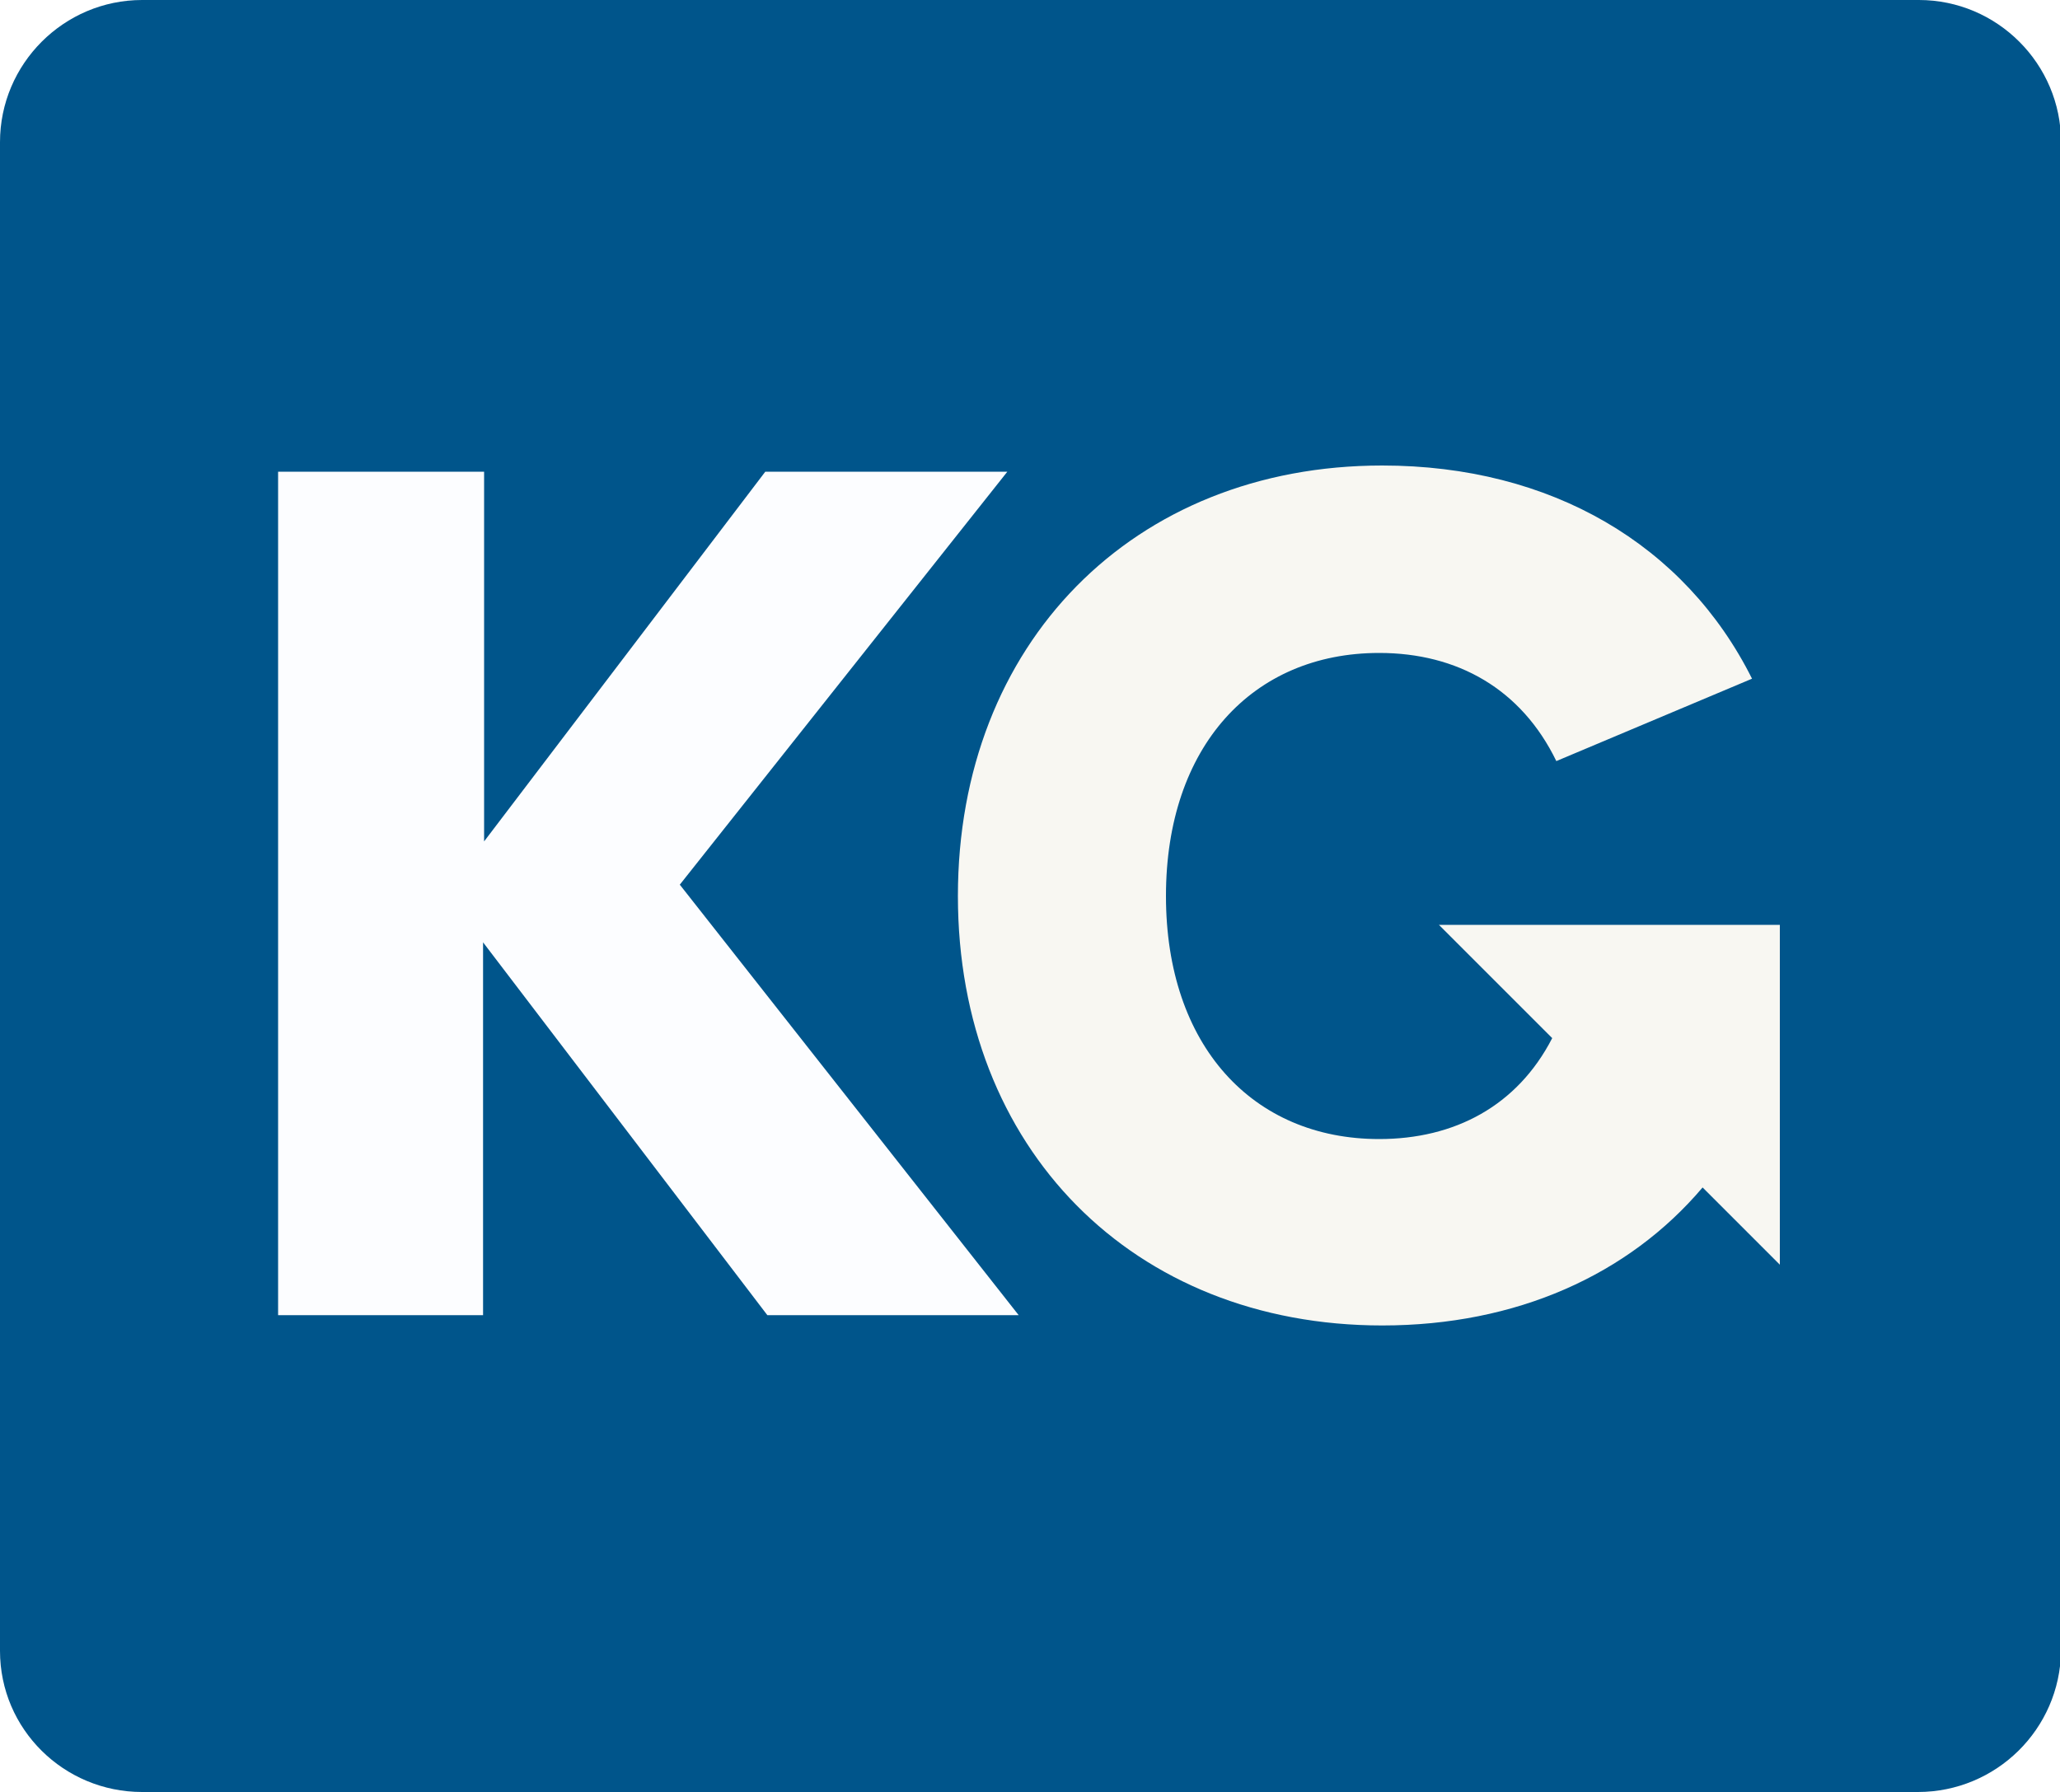
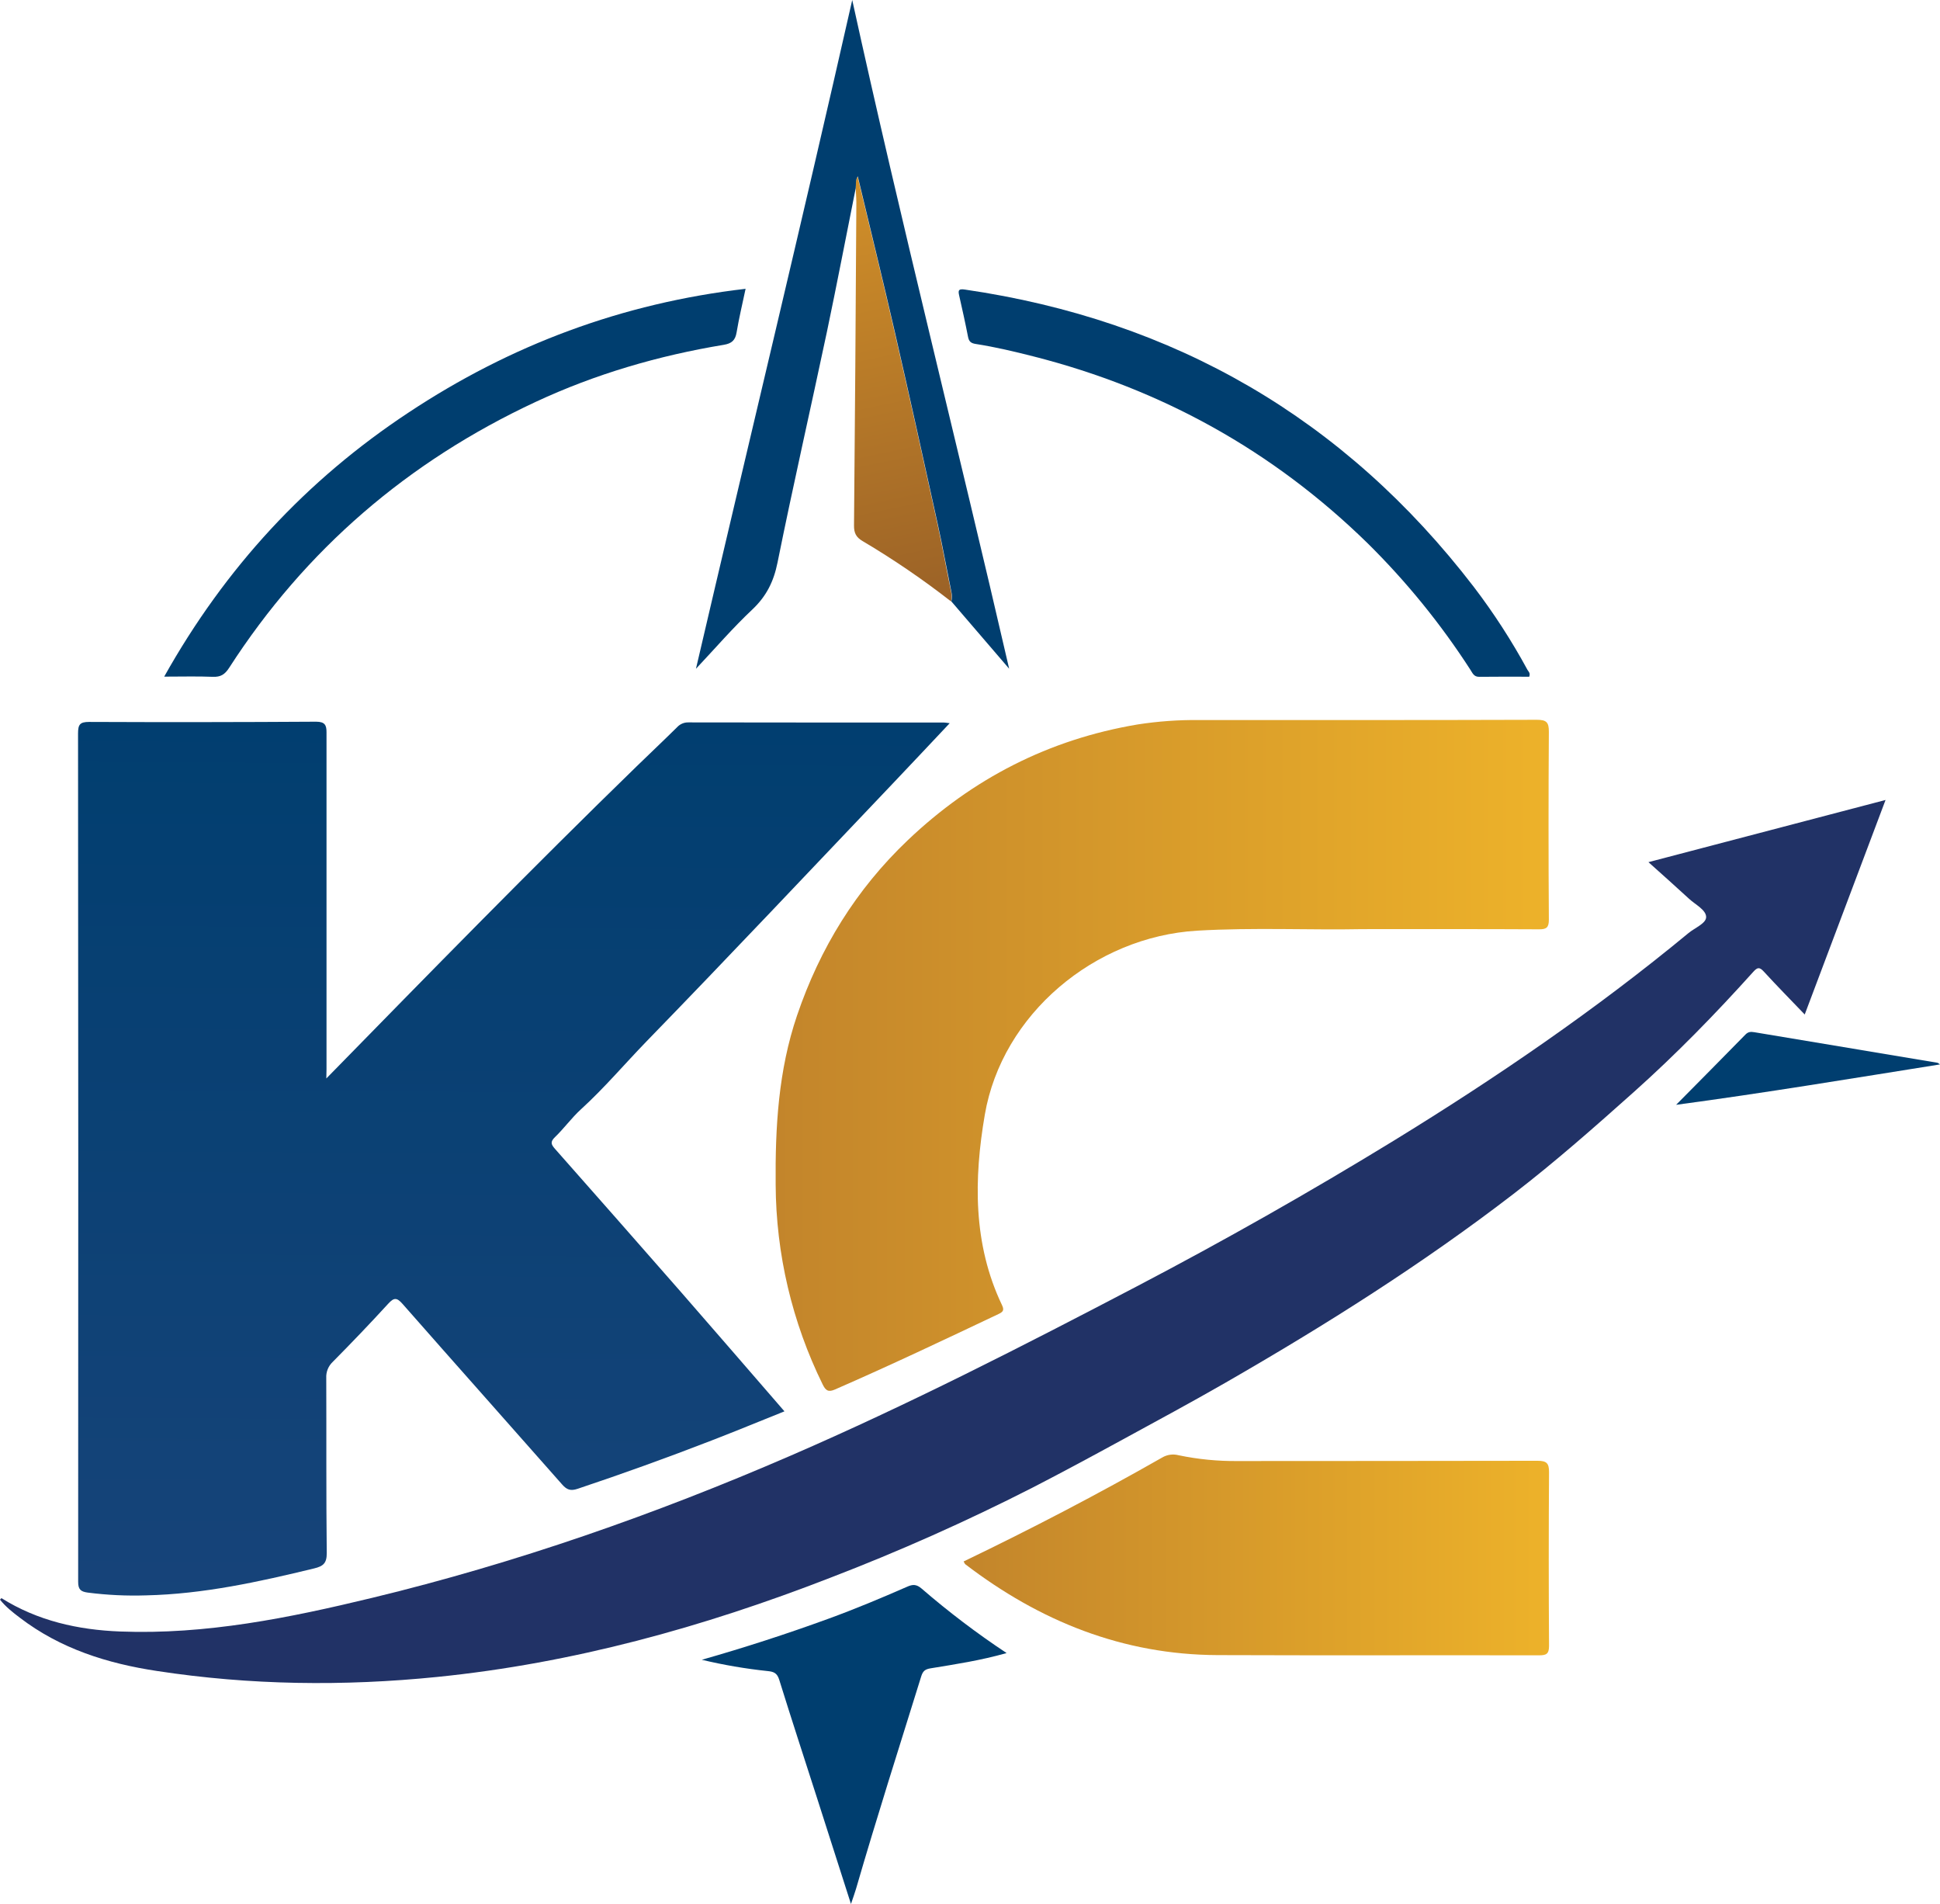
- <svg xmlns="http://www.w3.org/2000/svg" version="1.1" id="Layer_1" x="0px" y="0px" viewBox="0 0 200 174" style="enable-background:new 0 0 200 174;" xml:space="preserve">
-   <style type="text/css">
- 	.st0{fill:#00558B;}
- 	.st1{fill:#FCFDFF;}
- 	.st2{fill:#F8F7F2;}
- </style>
-   <g>
-     <path class="st0" d="M186.2,174H13.8C6.2,174,0,167.9,0,160.3V13.8C0,6.2,6.2,0,13.8,0h172.5c7.6,0,13.8,6.2,13.8,13.8v146.5   C200,167.9,193.8,174,186.2,174z" />
-     <g>
-       <g>
-         <g>
-           <path class="st1" d="M46.9,91.5v36.2H27V45.8h20v35.9l27.3-35.9h23.5L66,85.9l32.9,41.8H74.5L46.9,91.5z" />
-         </g>
-       </g>
-       <path class="st2" d="M150.7,100.8c-3.4,6.6-9.5,9.8-16.8,9.8c-12.3,0-20.7-9.1-20.7-23.6s8.4-23.6,20.7-23.6    c7.6,0,13.8,3.5,17.2,10.5l19-8c-6.5-13-19.5-20.7-35.9-20.7c-24.2,0-41.2,17.3-41.2,41.8s17,41.7,41.2,41.7    c13,0,23.9-4.9,31.1-13.4l7.5,7.5V89.8h-33.1L150.7,100.8z" />
-     </g>
-   </g>
+ <svg xmlns="http://www.w3.org/2000/svg" xmlns:xlink="http://www.w3.org/1999/xlink" id="Layer_1" data-name="Layer 1" viewBox="0 0 1080 1059.69">
+   <defs>
+     <style>.cls-1{fill:url(#linear-gradient);}.cls-2{fill:#213266;}.cls-3{fill:url(#linear-gradient-2);}.cls-4{fill:#003e6f;}.cls-5{fill:url(#linear-gradient-3);}.cls-6{fill:url(#linear-gradient-4);}</style>
+     <linearGradient id="linear-gradient" x1="286.18" y1="379.76" x2="283.26" y2="927.35" gradientUnits="userSpaceOnUse">
+       <stop offset="0" stop-color="#003e6f" />
+       <stop offset="1" stop-color="#18447a" />
+     </linearGradient>
+     <linearGradient id="linear-gradient-2" x1="536.44" y1="865.58" x2="862.39" y2="865.58" gradientUnits="userSpaceOnUse">
+       <stop offset="0" stop-color="#c3852b" />
+       <stop offset="1" stop-color="#edb22a" />
+     </linearGradient>
+     <linearGradient id="linear-gradient-3" x1="431.8" y1="587.5" x2="862.26" y2="587.5" xlink:href="#linear-gradient-2" />
+     <linearGradient id="linear-gradient-4" x1="456.23" y1="91.03" x2="507.96" y2="337.01" gradientUnits="userSpaceOnUse">
+       <stop offset="0" stop-color="#d49229" />
+       <stop offset="1" stop-color="#9b6227" />
+     </linearGradient>
+   </defs>
+   <path class="cls-1" d="M181.67,600.39c57.74-59,114.49-117.07,172.72-173.68,7.51-7.3,15.14-14.48,22.59-21.85a8.26,8.26,0,0,1,6.36-2.64q71.06.11,142.1.07c.71,0,1.42.16,3.26.38-11,11.66-21.25,22.61-31.6,33.48-45.57,47.87-90.91,96-137,143.41-12.29,12.66-23.69,26.18-36.78,38.09C318.18,622.36,314,628.19,309,633c-2.9,2.75-2.14,4.2.08,6.71q35.08,39.67,70,79.54c19.09,21.83,38,43.8,57.63,66.41-14,5.61-27.27,11.08-40.66,16.26q-36.93,14.3-74.48,26.85c-4,1.34-6.05.52-8.67-2.45-29.54-33.52-59.28-66.87-88.77-100.42-3.19-3.63-4.78-3.67-8-.15-10.06,11-20.39,21.77-30.88,32.37a11.5,11.5,0,0,0-3.62,9c.13,32.45-.09,64.9.27,97.35.06,5.68-1.91,7.38-7,8.61-30.78,7.47-61.64,14.28-93.47,15a202.67,202.67,0,0,1-32.56-1.54c-3.81-.52-5.37-1.65-5.36-5.93q.15-236.11-.06-472.24c0-4.91,1-6.43,6.17-6.41q63.18.27,126.37-.13c4.93,0,5.78,2,5.78,5.82q0,18.74,0,37.49l0,150Z" transform="translate(0 -0.16)" />
+   <path class="cls-2" d="M.8,889.62c20.2,12.67,42.65,17.66,66.06,18.57,47.78,1.85,94.12-7.57,140.21-18.7,80.07-19.35,157.57-46.46,233.06-79.16,65.67-28.44,129.38-61.06,192.78-94.25q73-38.21,143.22-81.2c57-35,112.2-72.72,163.85-115.4,3.53-2.93,9.85-5.38,9.83-8.92,0-4-6-6.91-9.5-10.16-7.22-6.67-14.59-13.18-22.62-20.4l132-34.61c-15.1,40.07-29.77,79-45,119.4-8.11-8.46-15.6-16.06-22.8-23.92-2.44-2.66-3.6-2.31-5.88.22C955,564.45,933,587,909.56,607.93c-21.8,19.46-43.71,38.8-66.9,56.65-50.82,39.1-104.91,73.2-160.42,105.13-19,10.91-38.22,21.28-57.43,31.75-16.73,9.12-33.48,18.17-50.42,26.88a1176.05,1176.05,0,0,1-112.32,50c-70.65,27.45-143.14,47.53-218.74,55.15-52.09,5.25-104.15,4.62-156-3.33C59.8,926,33.65,917.8,11.11,900.57c-4-3-7.94-6.14-11.11-10.09C.28,890.21.54,889.92.8,889.62Z" transform="translate(0 -0.16)" />
+   <path class="cls-3" d="M536.44,869.21c37.71-18.13,74.48-37.28,110.52-57.83a11.93,11.93,0,0,1,9.15-1.29,152.87,152.87,0,0,0,33,3.23c55.61-.07,111.23,0,166.84-.14,5,0,6.43,1.31,6.4,6.33q-.32,48.36,0,96.72c0,4.49-1.56,5.23-5.56,5.22-59.65-.11-119.3.11-178.94-.12-52.78-.2-99.07-18.88-140.56-50.64C537.05,870.47,536.93,870,536.44,869.21Z" transform="translate(0 -0.16)" />
+   <path class="cls-4" d="M415.07,160.9c-1.8,8.55-3.69,16.35-5,24.24-.74,4.4-2.68,6.19-7.14,6.93-36.3,6-71.37,16.22-104.75,31.78-70.94,33.07-128.14,82.09-170.62,148-2.39,3.7-4.73,5.18-9.09,5-8.61-.35-17.24-.1-27.06-.1,33.91-60.53,79-109.33,136.06-147C284.26,192.13,346.41,168.86,415.07,160.9Z" transform="translate(0 -0.16)" />
+   <path class="cls-4" d="M851.32,376.8c-9.15,0-18.54-.08-27.94.05-2.92,0-3.64-2.14-4.8-3.91a415.55,415.55,0,0,0-57.48-70.67C708.59,251,646.63,216.7,575.6,198.59c-10.73-2.74-21.5-5.29-32.45-7-2.65-.41-3.75-1.37-4.25-4-1.5-7.7-3.21-15.37-4.94-23-.66-2.9-.29-3.77,3.12-3.28,116.75,17,211.44,71.8,283.39,165.5A357,357,0,0,1,850.36,373C850.9,373.94,852.09,374.73,851.32,376.8Z" transform="translate(0 -0.16)" />
+   <path class="cls-4" d="M560.37,920.19c-14.56,4.15-28.5,6.23-42.37,8.51-3.07.51-4.26,1.56-5.18,4.53-12.24,39.36-24.79,78.63-36.28,118.22-.72,2.47-1.64,4.9-2.81,8.39-6.5-20.3-12.66-39.57-18.84-58.83-7.07-22-14.27-44-21.11-66-1.14-3.66-3-4.45-6.34-4.79a285.23,285.23,0,0,1-36.74-6.29q35.66-10.15,70.26-22.76c14.94-5.43,29.59-11.57,44.15-17.94,3-1.33,5.11-1.38,7.93,1.06A467.59,467.59,0,0,0,560.37,920.19Z" transform="translate(0 -0.16)" />
+   <path class="cls-4" d="M1080,592.57c-49.09,7.81-97.55,15.88-146.9,22.49,13.27-13.42,26-26.23,38.62-39.13,1.5-1.53,2.95-1.61,4.86-1.29q51,8.52,101.92,17C1078.81,591.64,1079.08,592,1080,592.57Z" transform="translate(0 -0.16)" />
+   <path class="cls-5" d="M758.49,517.28c-28.82.59-60.47-1-92.07.86-57,3.38-108.55,46.44-118.17,102.39-6.1,35.55-6.71,72,9.6,106.08,1.39,2.91.34,3.79-2,4.9-30.19,14.33-60.4,28.63-91.05,42-3.68,1.6-5.14.6-6.8-2.79a254.77,254.77,0,0,1-26.19-111.24c-.28-32,1.5-63.52,11.91-94.15,12.75-37.51,32.94-70.25,61.66-97.56,36.09-34.33,78.6-56.11,127.86-64.39a208.6,208.6,0,0,1,34.32-2.47c62.66,0,125.33.06,188-.14,5.37,0,6.72,1.4,6.69,6.67q-.35,52.29,0,104.58c0,4.33-1.3,5.38-5.44,5.36C825,517.21,793.14,517.28,758.49,517.28Z" transform="translate(0 -0.16)" />
+   <path class="cls-6" d="M476.38,104.88c.28-2.1-.32-4.33,1-6.56,7,29.15,14.07,58,20.72,87,8.14,35.43,16,70.94,23.78,106.45,2.76,12.55,5,25.2,7.61,37.79a11.88,11.88,0,0,1,0,5.37,466.45,466.45,0,0,0-49.31-33.64c-3.61-2.12-4.79-4.52-4.75-8.65q.81-88.74,1.29-177.48C476.82,111.7,476.53,108.29,476.38,104.88Z" transform="translate(0 -0.16)" />
+   <path class="cls-4" d="M476.38,104.88c-5.33,26.61-10.42,53.26-16,79.8-9.08,42.9-18.87,85.64-27.54,128.62-2.14,10.57-6.2,18.71-14,26.07-10.81,10.16-20.54,21.46-31.4,33,29.1-124.85,59-248.53,87-372.2,27.15,123.88,58.49,247,87.36,372.18l-32.17-37.46a11.88,11.88,0,0,0,0-5.37c-2.57-12.59-4.85-25.24-7.61-37.79-7.81-35.51-15.64-71-23.78-106.45-6.65-29-13.75-57.8-20.72-87C476.06,100.55,476.66,102.78,476.38,104.88Z" transform="translate(0 -0.16)" />
</svg>
